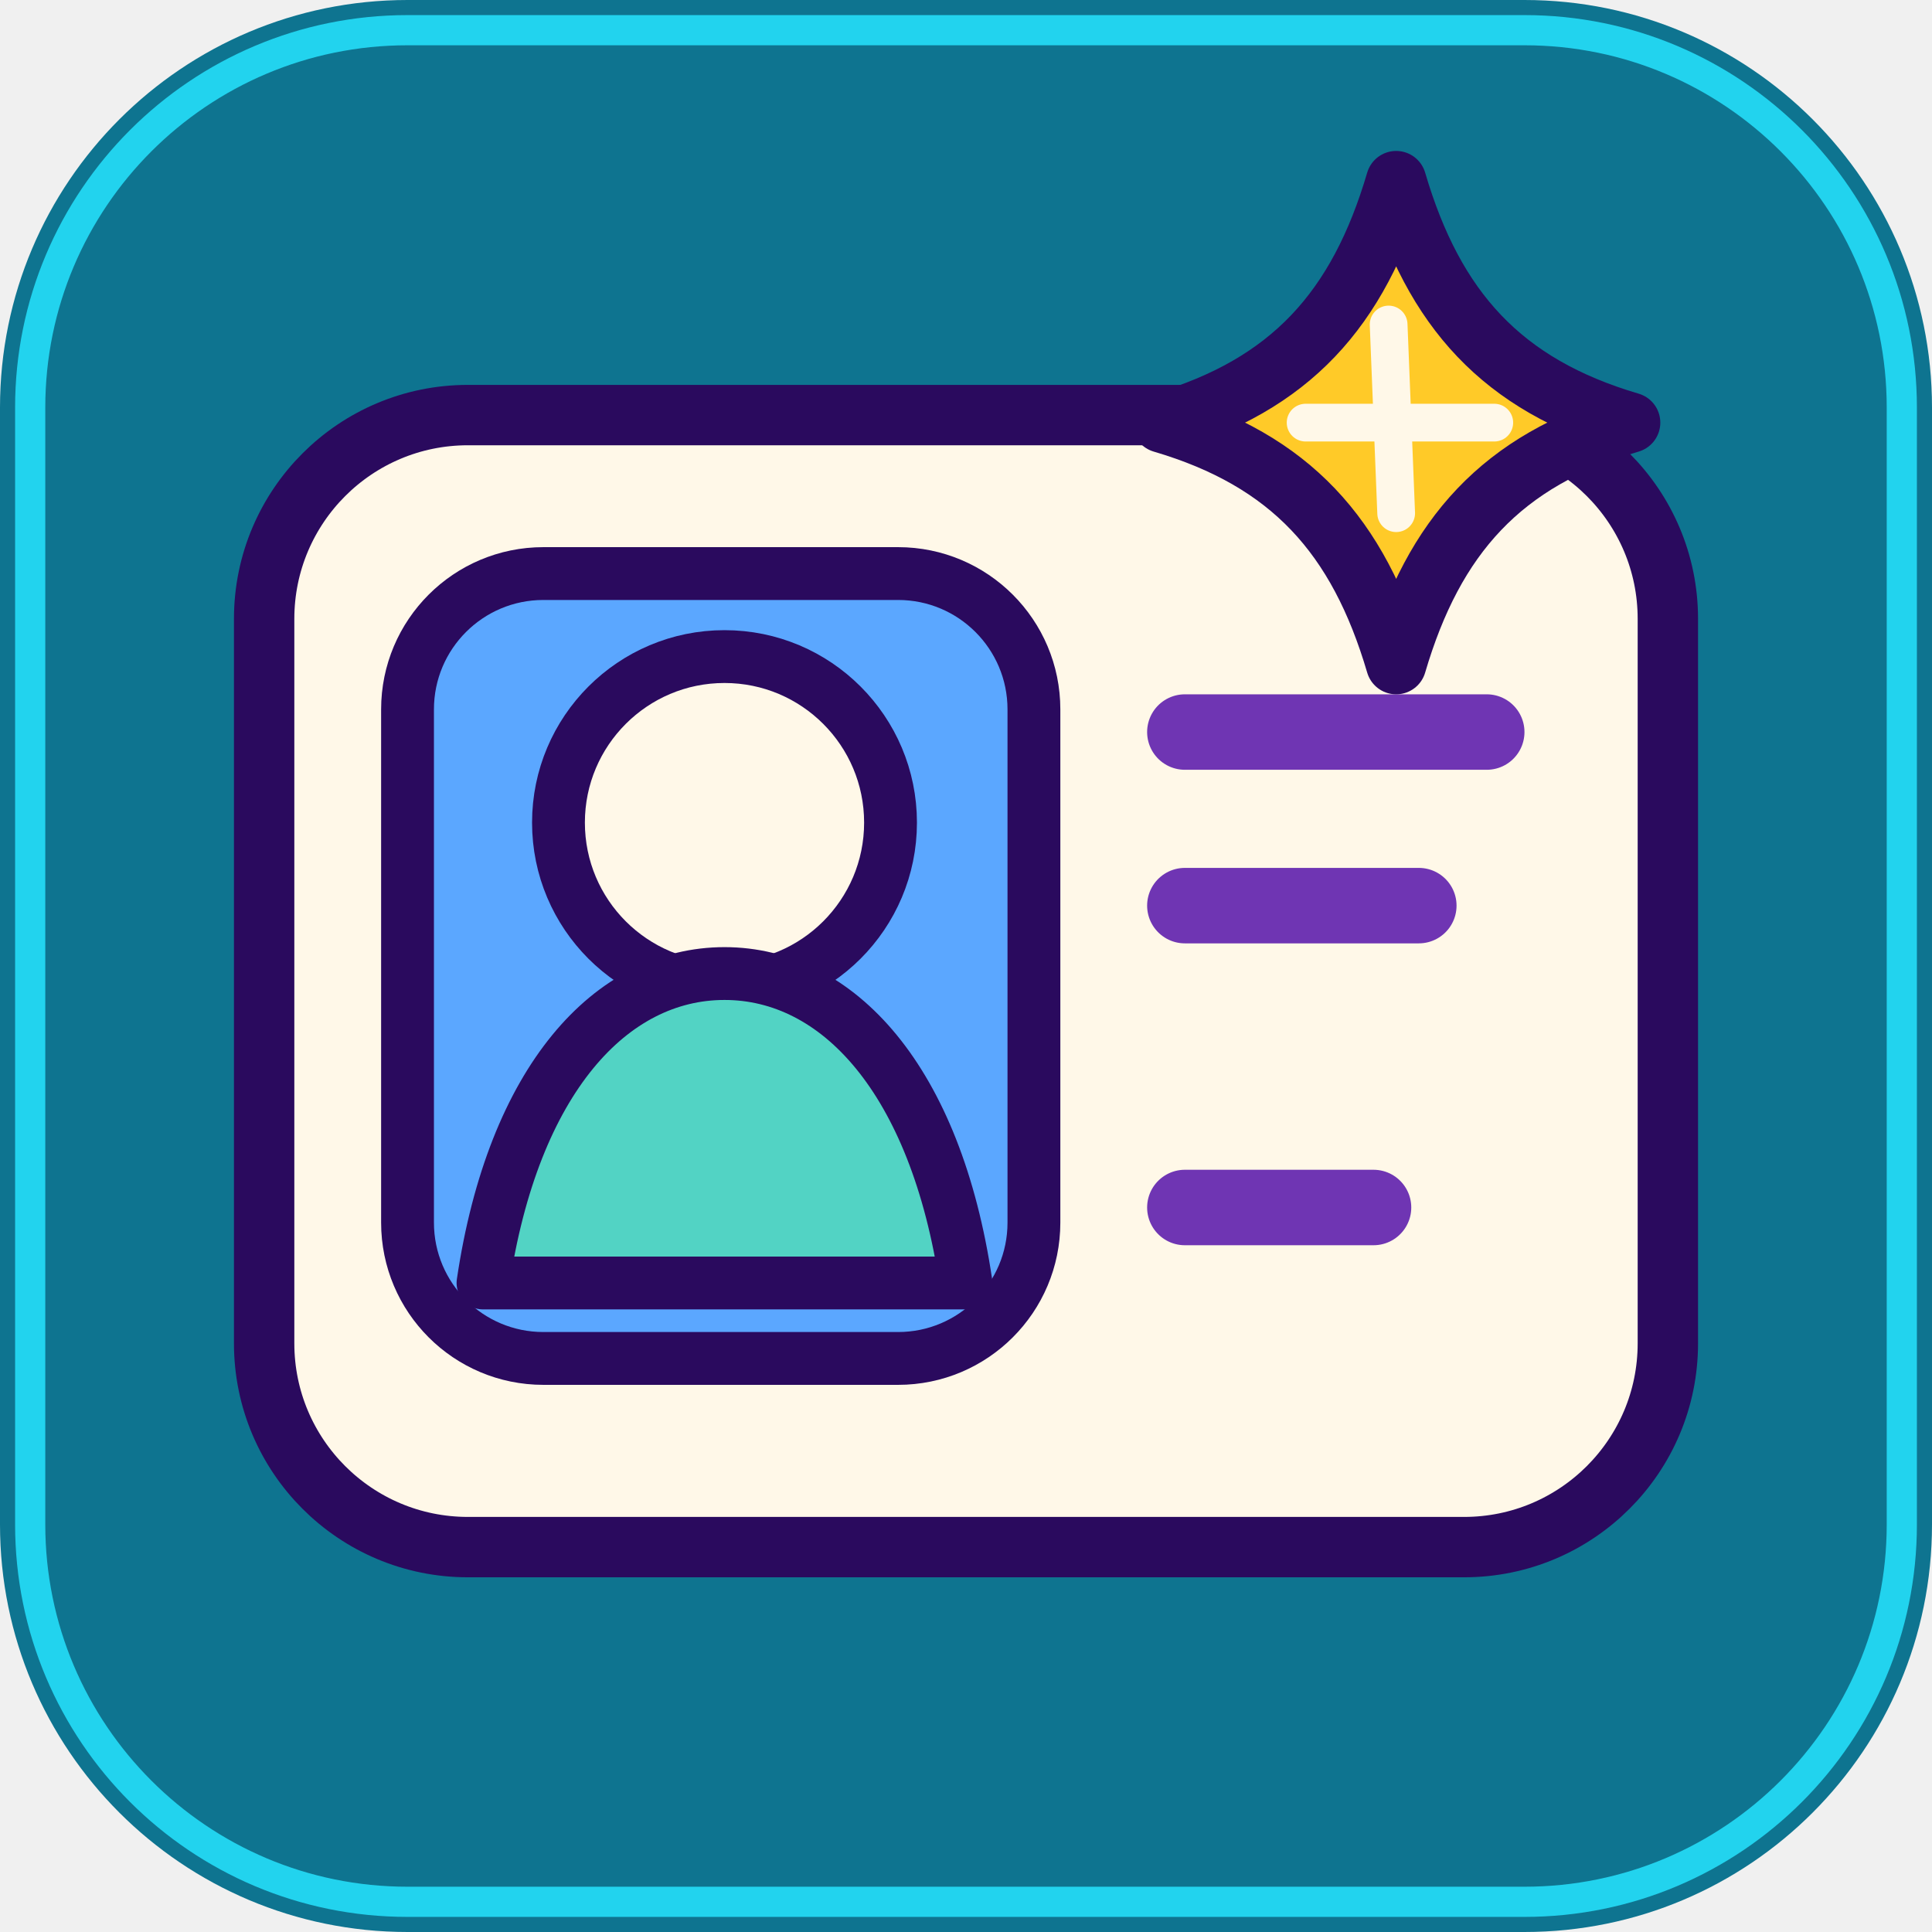
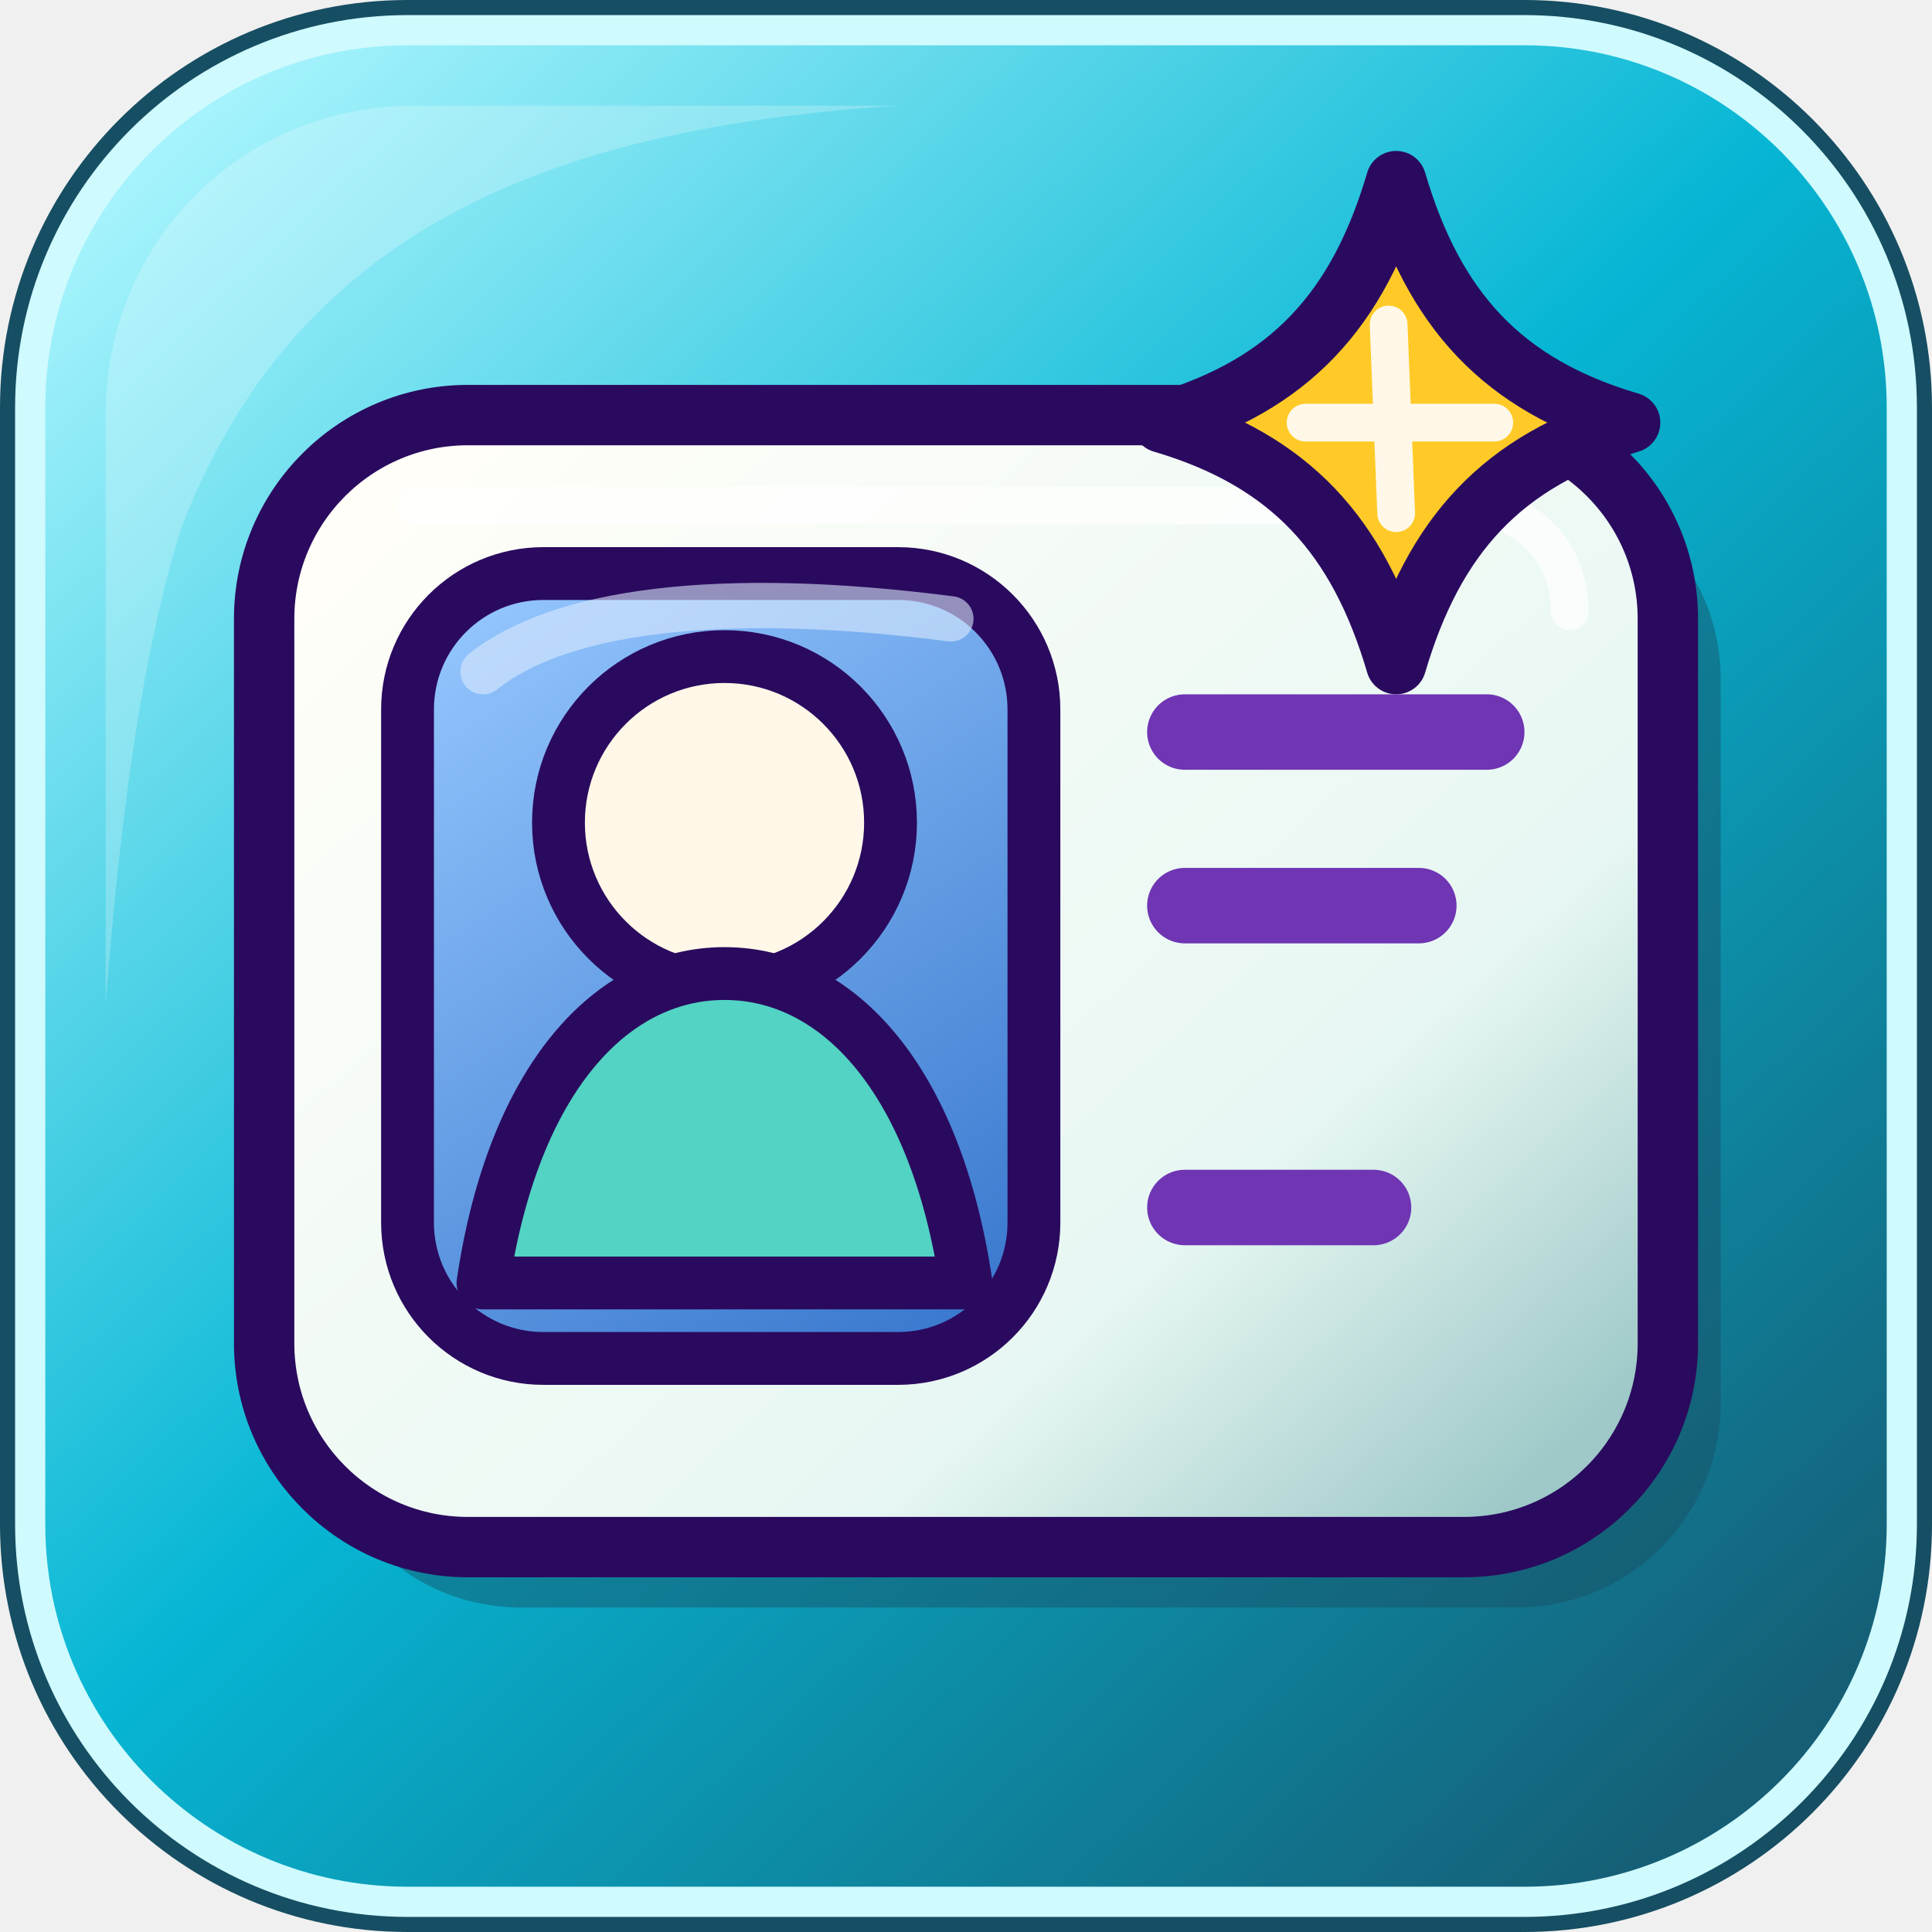
<svg xmlns="http://www.w3.org/2000/svg" viewBox="0 0 256 256" role="img" aria-labelledby="title desc">
-   <rect width="256" height="256" rx="54" fill="#0e7490" />
-   <rect x="4" y="4" width="248" height="248" rx="50" fill="none" stroke="#22d3ee" stroke-width="4" />
-   <rect x="35" y="55" width="186" height="150" rx="27" fill="#fff8e8" stroke="#2a0a5e" stroke-width="8" />
-   <rect x="54" y="76" width="83" height="104" rx="18" fill="#5ba7ff" stroke="#2a0a5e" stroke-width="7" />
+   <defs>
+     <linearGradient id="avatar-bg" x1="24" y1="18" x2="230" y2="238" gradientUnits="userSpaceOnUse">
+       <stop stop-color="#a5f3fc" />
+       <stop offset="0.48" stop-color="#06b6d4" />
+       <stop offset="1" stop-color="#155e75" />
+     </linearGradient>
+     <linearGradient id="avatar-card" x1="62" y1="60" x2="193" y2="205" gradientUnits="userSpaceOnUse">
+       <stop stop-color="#fffef8" />
+       <stop offset="0.72" stop-color="#e7f7f3" />
+       <stop offset="1" stop-color="#9ec9c8" />
+     </linearGradient>
+     <linearGradient id="avatar-photo" x1="64" y1="79" x2="129" y2="176" gradientUnits="userSpaceOnUse">
+       <stop stop-color="#93c5fd" />
+       <stop offset="1" stop-color="#3978ce" />
+     </linearGradient>
+   </defs>
+   <rect width="256" height="256" rx="54" fill="#164e63" />
+   <rect x="4" y="4" width="248" height="248" rx="50" fill="url(#avatar-bg)" stroke="#cffafe" stroke-width="4" />
+   <path d="M24 70C39 31 72 17 119 14H55c-23 0-41 18-41 41v78c2-26 5-47 10-63Z" fill="#fff" opacity=".23" />
+   <rect x="42" y="63" width="186" height="150" rx="27" fill="#164e63" opacity=".44" />
+   <rect x="35" y="55" width="186" height="150" rx="27" fill="url(#avatar-card)" stroke="#2a0a5e" stroke-width="8" />
+   <path d="M55 67h139c8 0 14 6 14 14" fill="none" stroke="#fff" stroke-width="5" stroke-linecap="round" opacity=".72" />
+   <rect x="54" y="76" width="83" height="104" rx="18" fill="url(#avatar-photo)" stroke="#2a0a5e" stroke-width="7" />
+   <path d="M64 89c10-8 31-11 62-7" fill="none" stroke="#dbeafe" stroke-width="6" stroke-linecap="round" opacity=".6" />
  <circle cx="96" cy="109" r="22" fill="#fff8e8" stroke="#2a0a5e" stroke-width="7" />
  <path d="M64 170c4-27 17-41 32-41s28 14 32 41Z" fill="#52d3c4" stroke="#2a0a5e" stroke-width="7" stroke-linejoin="round" />
  <path d="M157 97h40M157 120h31M157 160h25" stroke="#6f35b3" stroke-width="10" stroke-linecap="round" />
  <path d="M185 24c5 17 14 27 31 32-17 5-26 15-31 32-5-17-14-27-31-32 17-5 26-15 31-32Z" fill="#ffca28" stroke="#2a0a5e" stroke-width="8" stroke-linejoin="round" />
  <path d="m184 43 1 25M173 56h25" stroke="#fff8e8" stroke-width="5" stroke-linecap="round" />
</svg>
